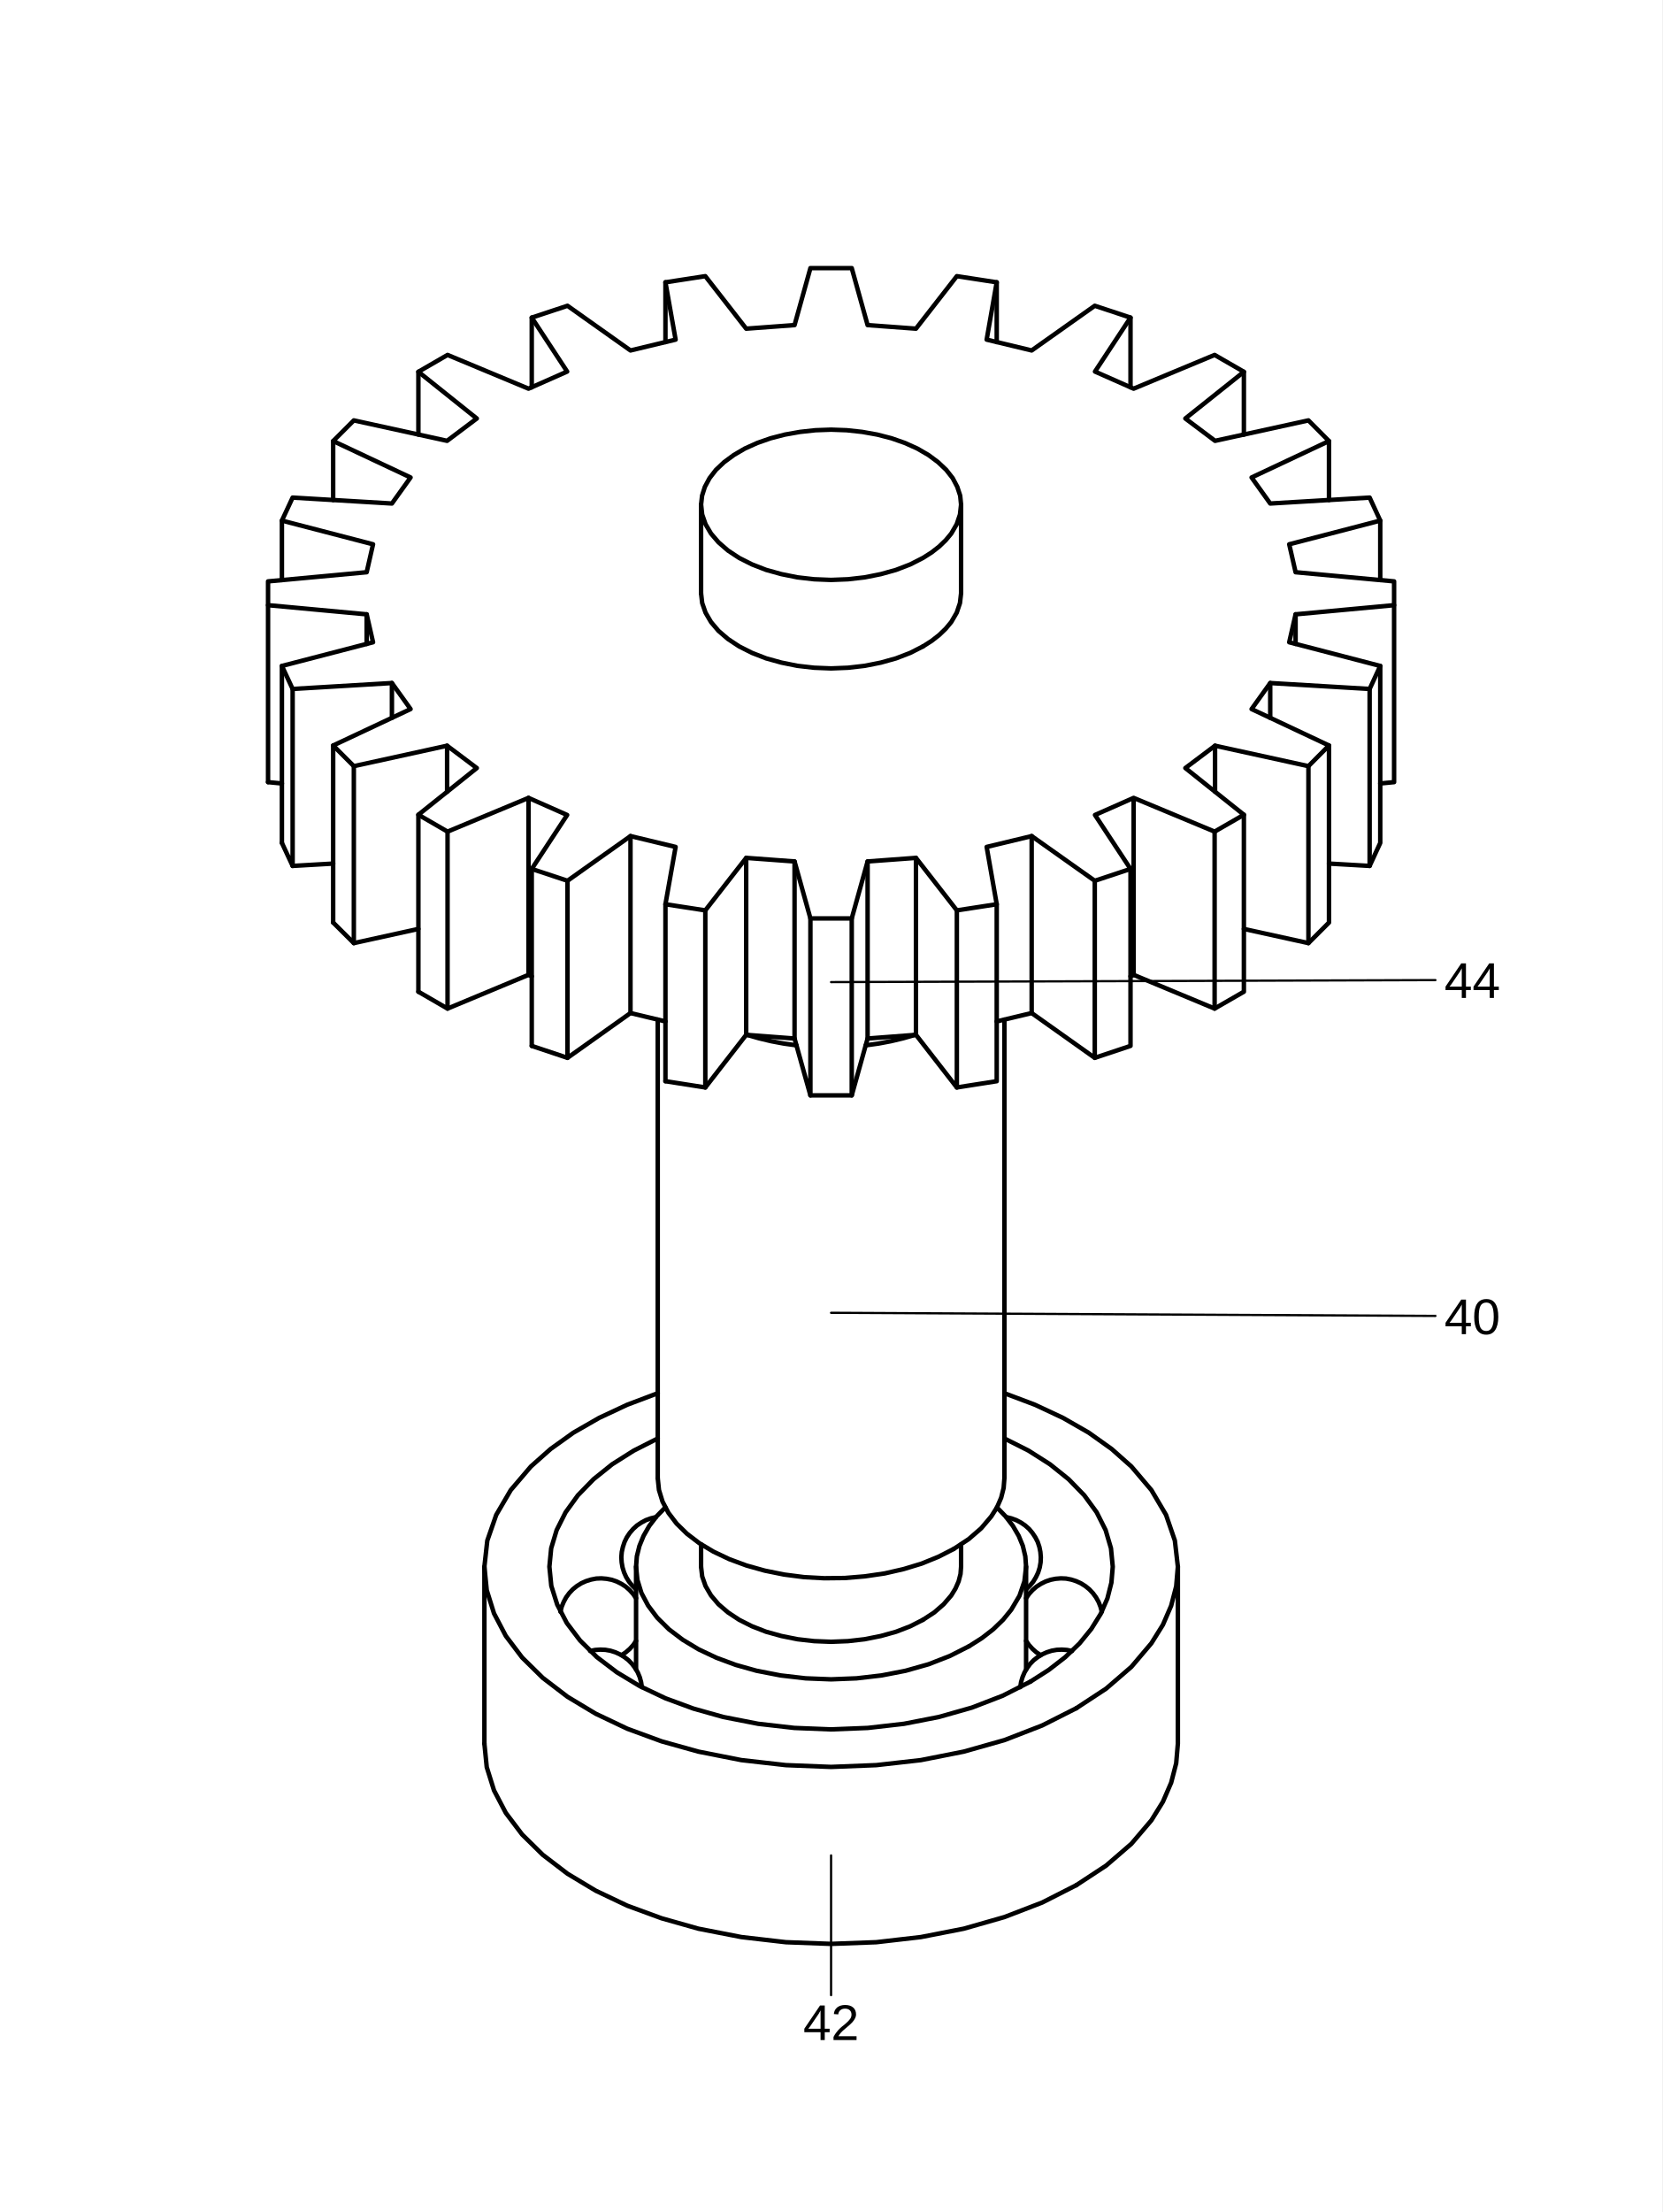
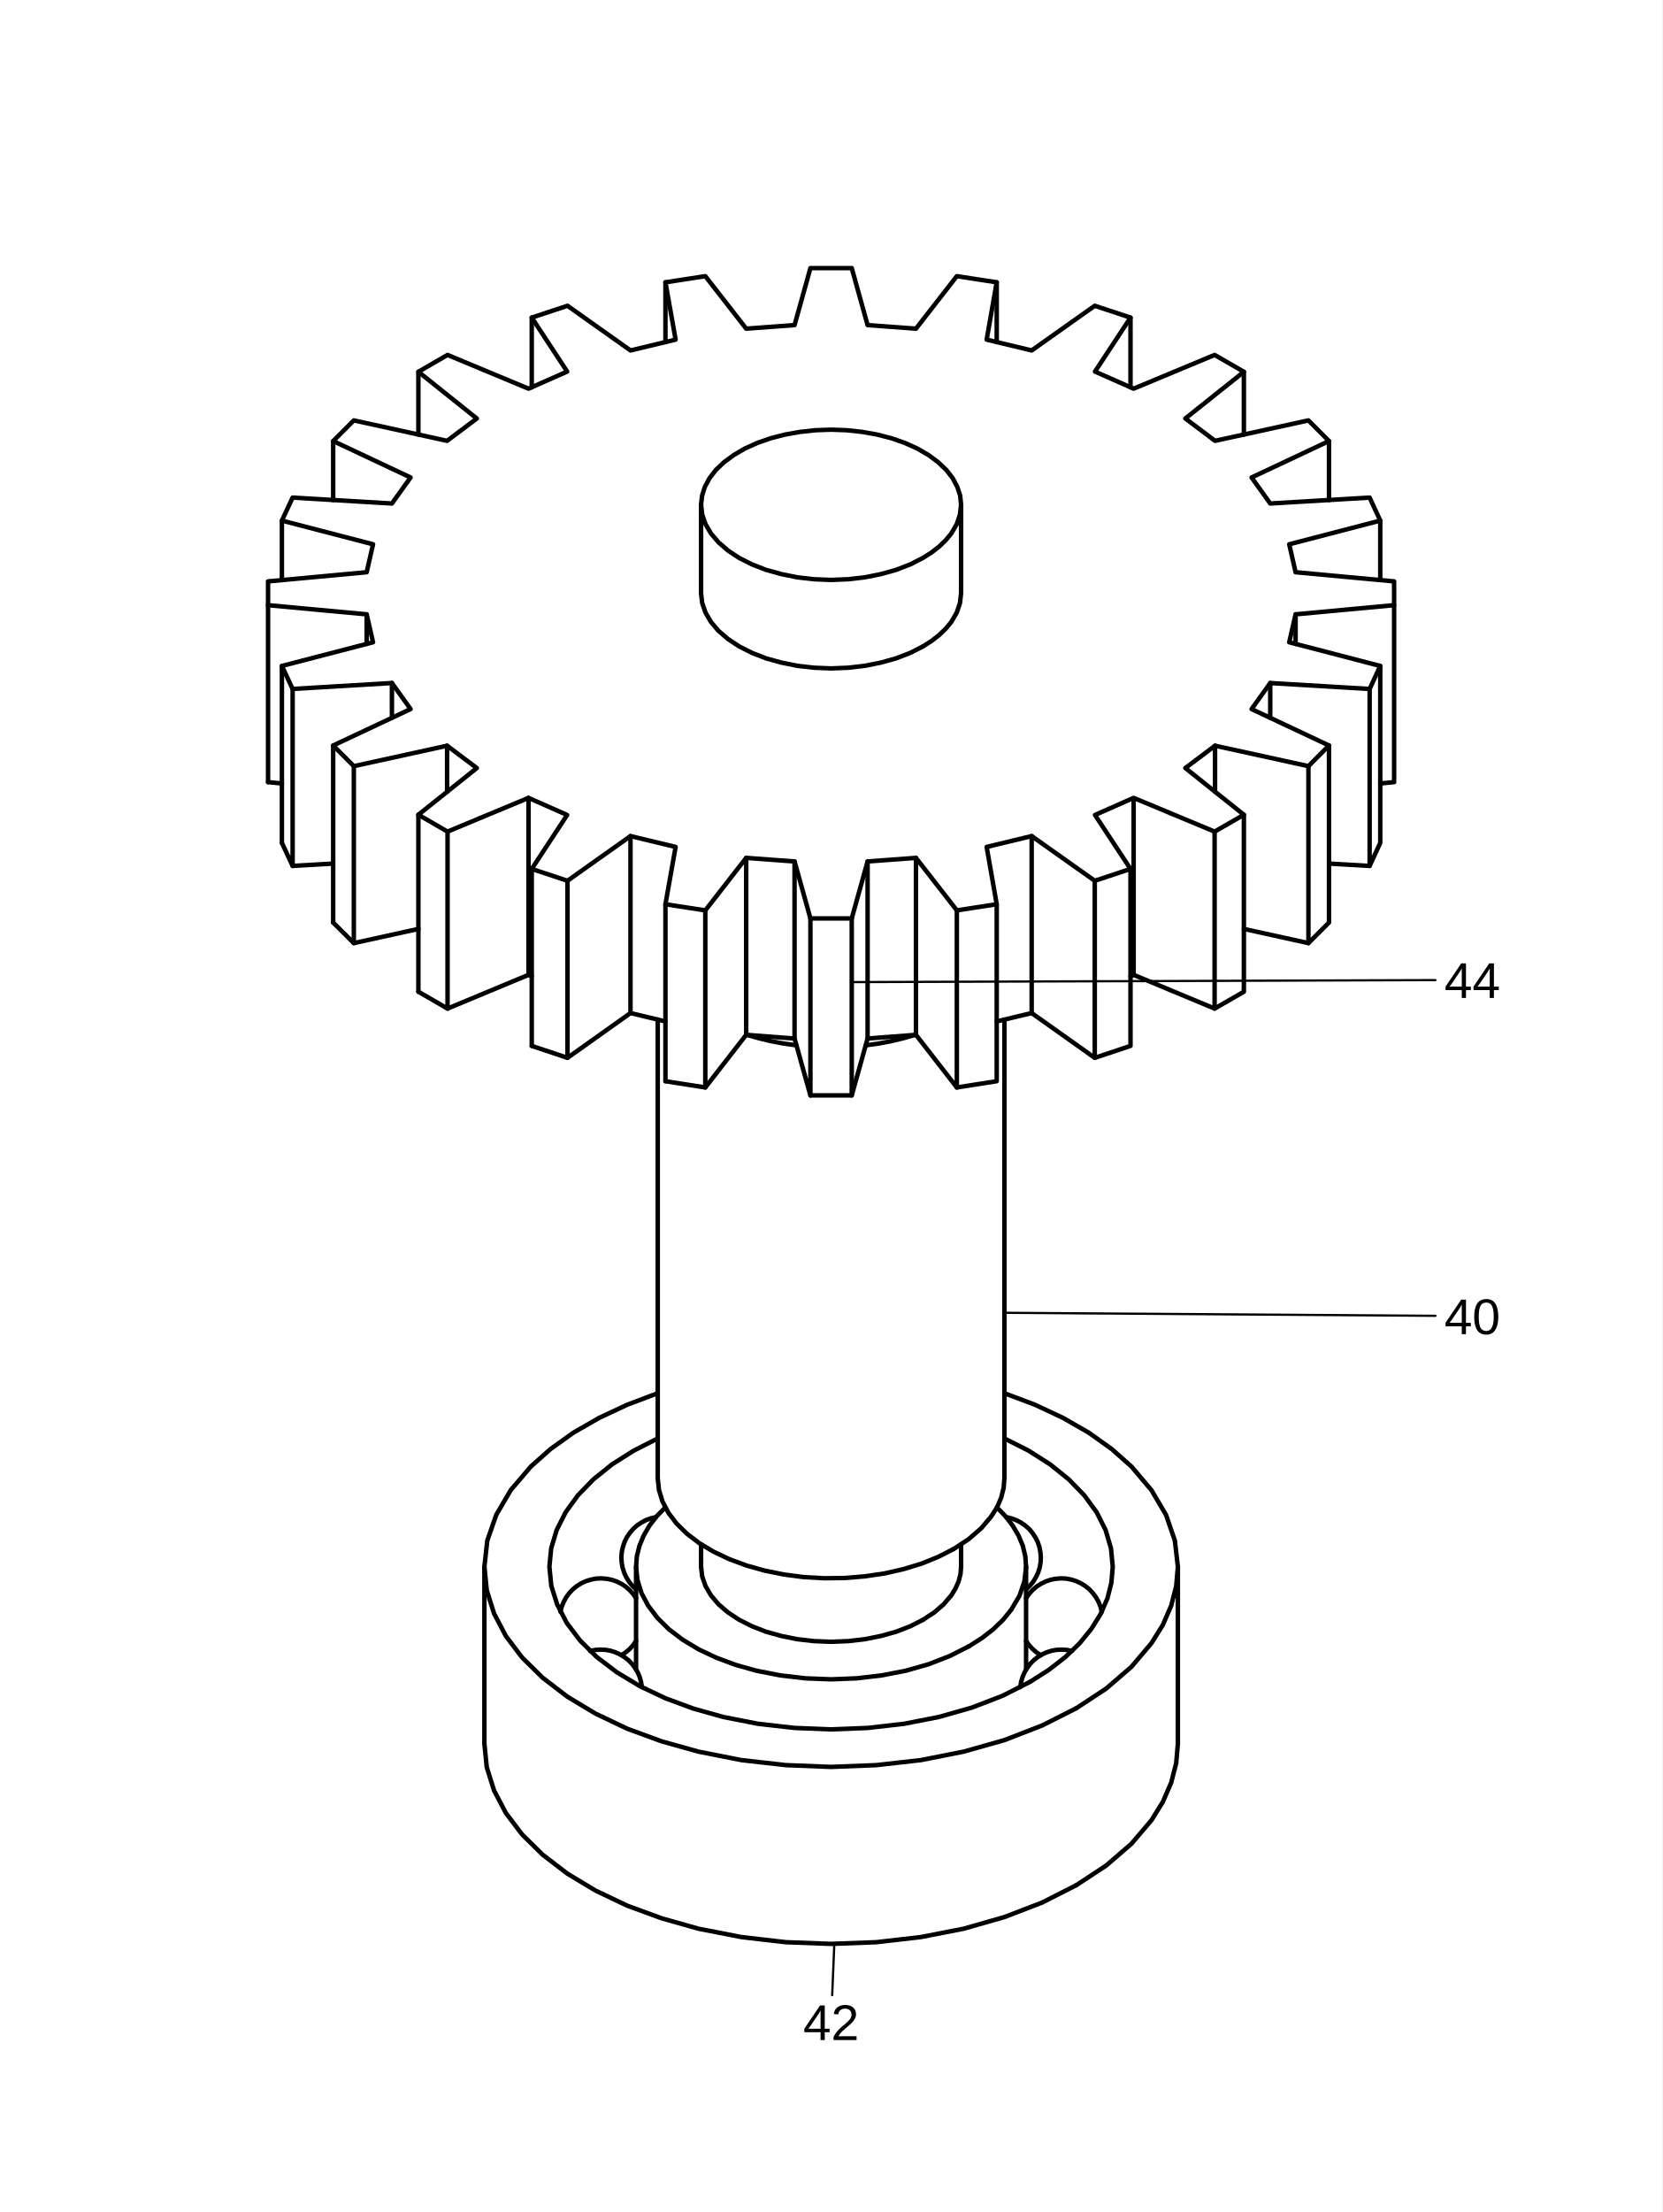
<svg xmlns="http://www.w3.org/2000/svg" width="148.82mm" height="198mm" viewBox="0 0 148.82 198" data-figure="FIG-3" data-kind="3d">
  <rect width="148.82" height="198" fill="#fff" />
  <g fill="none" stroke="#000" stroke-linecap="round" stroke-linejoin="round">
    <path class="edge" data-part="shaft" stroke-width="0.4" d="M85.39 138.65 L86.73 137.77 L87.85 136.8 L88.75 135.74 L89.27 134.92 L89.64 134.06 L89.86 133.19 L89.93 132.31 L89.93 91.27" />
    <path class="edge" data-part="shaft" stroke-width="0.4" d="M58.89 132.31 L59 133.37 L59.32 134.41 L59.85 135.42 L60.58 136.38 L61.51 137.29 L62.61 138.13 L63.88 138.89 L65.29 139.56 L66.83 140.13 L68.47 140.59 L70.2 140.94 L71.98 141.17 L73.8 141.27 L75.63 141.25 L77.44 141.1 L79.21 140.84 L80.91 140.45 L82.52 139.96 L84.02 139.35 L85.39 138.65" />
    <path class="edge" data-part="shaft" stroke-width="0.4" d="M66.91 92.64 L67.96 92.94 L69.05 93.2 L70.17 93.41 L71.31 93.57" />
    <path class="edge" data-part="shaft" stroke-width="0.4" d="M77.51 93.57 L78.66 93.41 L79.77 93.2 L80.86 92.94 L81.91 92.64" />
    <path class="edge" data-part="shaft" stroke-width="0.4" d="M82.64 49.94 L83.41 49.45 L84.09 48.92 L84.68 48.35 L85.17 47.76 L85.66 46.92 L85.95 46.06 L86.05 45.18 L85.97 44.37 L85.71 43.58 L85.3 42.8 L84.72 42.06 L83.99 41.37 L83.13 40.73 L82.13 40.15 L81.02 39.65 L79.82 39.23 L78.54 38.9 L77.2 38.66 L75.81 38.51 L74.41 38.46 L73.01 38.51 L71.63 38.66 L70.28 38.9 L69 39.23 L67.8 39.65 L66.69 40.15 L65.7 40.73 L64.83 41.37 L64.1 42.06 L63.53 42.8 L63.11 43.58 L62.86 44.37 L62.77 45.18 L62.87 46.06 L63.17 46.92 L63.66 47.76 L64.33 48.54 L65.18 49.28 L66.18 49.94 L67.33 50.52 L68.59 51.01 L69.96 51.39 L71.4 51.68 L72.89 51.85 L74.41 51.91 L75.93 51.85 L77.42 51.68 L78.87 51.39 L80.23 51.01 L81.5 50.52 L82.64 49.94" />
    <path class="edge" data-part="shaft" stroke-width="0.4" d="M62.77 140.24 L62.77 138.24" />
    <path class="edge" data-part="shaft" stroke-width="0.4" d="M58.89 132.31 L58.89 91.27" />
    <path class="edge" data-part="shaft" stroke-width="0.4" d="M62.77 53.11 L62.77 45.18" />
    <path class="edge" data-part="bearing" stroke-width="0.4" d="M96.36 168.75 L99.04 166.99 L101.3 165.04 L103.09 162.94 L104.12 161.28 L104.86 159.57 L105.31 157.83 L105.46 156.08 L105.46 140.24 L105.19 137.9 L104.4 135.6 L103.09 133.38 L101.3 131.27 L99.53 129.7 L97.48 128.24 L95.18 126.92 L92.66 125.74 L89.93 124.71" />
    <path class="edge" data-part="bearing" stroke-width="0.4" d="M43.37 156.08 L43.58 158.18 L44.23 160.26 L45.29 162.28 L46.75 164.21 L48.6 166.03 L50.81 167.72 L53.34 169.24 L56.16 170.58 L59.24 171.71 L62.53 172.64 L66.38 173.39 L70.36 173.85 L74.41 174 L78.46 173.85 L82.45 173.39 L86.29 172.64 L89.93 171.6 L93.31 170.3 L96.36 168.75" />
    <path class="edge" data-part="bearing" stroke-width="0.4" d="M96.36 152.91 L99.04 151.15 L101.3 149.2 L103.09 147.09 L104.12 145.44 L104.86 143.73 L105.31 141.99 L105.46 140.24" />
    <path class="edge" data-part="bearing" stroke-width="0.4" d="M58.89 124.71 L56.16 125.74 L53.64 126.92 L51.34 128.24 L49.3 129.7 L47.53 131.27 L45.73 133.38 L44.43 135.6 L43.63 137.9 L43.37 140.24 L43.58 142.34 L44.23 144.42 L45.29 146.44 L46.75 148.37 L48.6 150.19 L50.81 151.88 L53.34 153.4 L56.16 154.74 L59.24 155.87 L62.53 156.79 L66.38 157.55 L70.36 158 L74.41 158.16 L78.46 158 L82.45 157.55 L86.29 156.79 L89.93 155.76 L93.31 154.45 L96.36 152.91" />
    <path class="edge" data-part="bearing" stroke-width="0.4" d="M92.25 150.53 L93.91 149.47 L95.38 148.33 L96.66 147.1 L97.71 145.81 L98.55 144.46 L99.15 143.08 L99.51 141.66 L99.63 140.24 L99.47 138.59 L98.99 136.96 L98.19 135.37 L97.08 133.85 L95.68 132.41 L94.01 131.07 L92.09 129.85 L89.93 128.76" />
    <path class="edge" data-part="bearing" stroke-width="0.4" d="M58.89 128.76 L56.74 129.85 L54.81 131.07 L53.14 132.41 L51.74 133.85 L50.64 135.37 L49.84 136.96 L49.35 138.59 L49.19 140.24 L49.36 141.95 L49.89 143.63 L50.75 145.28 L51.94 146.85 L53.44 148.33 L55.23 149.69 L57.29 150.93 L59.59 152.02 L62.09 152.94 L64.76 153.69 L67.88 154.3 L71.12 154.67 L74.41 154.8 L77.7 154.67 L80.94 154.3 L84.06 153.69 L87.02 152.85 L89.77 151.79 L92.25 150.53" />
    <path class="edge" data-part="bearing" stroke-width="0.4" d="M86.76 147.36 L87.91 146.63 L88.93 145.84 L89.81 144.99 L90.54 144.09 L91.28 142.84 L91.72 141.55 L91.87 140.24 L91.8 139.31 L91.58 138.38 L91.21 137.48 L90.69 136.59 L90.04 135.74 L89.26 134.93" />
    <path class="edge" data-part="bearing" stroke-width="0.4" d="M59.57 134.93 L58.78 135.74 L58.13 136.59 L57.62 137.48 L57.25 138.38 L57.02 139.31 L56.95 140.24 L57.07 141.42 L57.43 142.59 L58.03 143.72 L58.85 144.81 L59.89 145.84 L61.13 146.78 L62.56 147.64 L64.15 148.39 L65.88 149.03 L67.73 149.55 L69.89 149.97 L72.13 150.23 L74.41 150.32 L76.69 150.23 L78.93 149.97 L81.09 149.55 L83.14 148.97 L85.04 148.23 L86.76 147.36" />
    <path class="edge" data-part="bearing" stroke-width="0.4" d="M82.64 144.99 L83.65 144.33 L84.49 143.6 L85.17 142.81 L85.55 142.19 L85.83 141.55 L86 140.89 L86.05 140.24 L86.05 138.24" />
    <path class="edge" data-part="bearing" stroke-width="0.4" d="M62.77 140.24 L62.87 141.11 L63.17 141.97 L63.66 142.81 L64.33 143.6 L65.18 144.33 L66.18 144.99 L67.33 145.57 L68.59 146.06 L69.96 146.44 L71.4 146.73 L72.89 146.9 L74.41 146.96 L75.93 146.9 L77.42 146.73 L78.87 146.44 L80.23 146.06 L81.5 145.57 L82.64 144.99" />
    <path class="edge" data-part="bearing" stroke-width="0.4" d="M43.37 156.08 L43.37 140.24" />
    <path class="edge" data-part="bearing" stroke-width="0.4" d="M91.87 149.44 L91.87 140.24" />
    <path class="edge" data-part="bearing" stroke-width="0.4" d="M56.95 149.44 L56.95 140.24" />
    <path class="edge" data-part="bearing" stroke-width="0.4" d="M95.98 147.78 L95.53 147.69 L95.07 147.66 L94.61 147.68 L94.16 147.76 L93.72 147.9 L93.3 148.09 L92.91 148.33 L92.55 148.61 L92.23 148.94 L91.96 149.31 L91.73 149.7 L91.55 150.13 L91.42 150.57 L91.35 151.02" />
    <path class="edge" data-part="bearing" stroke-width="0.4" d="M98.65 144.27 L98.53 143.82 L98.36 143.39 L98.13 142.98 L97.85 142.6 L97.53 142.26 L97.17 141.97 L96.77 141.72 L96.35 141.53 L95.91 141.39 L95.45 141.3 L94.98 141.28 L94.51 141.32 L94.06 141.41 L93.62 141.56 L93.2 141.77 L92.81 142.02 L92.45 142.33 L92.14 142.67 L91.87 143.06" />
    <path class="edge" data-part="bearing" stroke-width="0.4" d="M91.87 146.88 L92.14 147.26 L92.45 147.6 L92.79 147.9 L93.18 148.16" />
    <path class="edge" data-part="bearing" stroke-width="0.4" d="M91.87 142.27 L92.21 141.94 L92.51 141.58 L92.75 141.18 L92.95 140.76 L93.09 140.31 L93.17 139.85 L93.19 139.39 L93.15 138.92 L93.06 138.47 L92.91 138.02 L92.7 137.61 L92.44 137.22 L92.14 136.86 L91.79 136.55 L91.41 136.29 L90.99 136.07 L90.55 135.91 L90.1 135.8" />
    <path class="edge" data-part="bearing" stroke-width="0.4" d="M58.73 135.8 L58.27 135.91 L57.83 136.07 L57.42 136.29 L57.03 136.55 L56.69 136.86 L56.38 137.22 L56.12 137.61 L55.92 138.02 L55.77 138.47 L55.67 138.92 L55.63 139.39 L55.66 139.85 L55.74 140.31 L55.88 140.76 L56.07 141.18 L56.32 141.58 L56.61 141.94 L56.95 142.27" />
    <path class="edge" data-part="bearing" stroke-width="0.4" d="M55.65 148.16 L56.03 147.9 L56.38 147.6 L56.69 147.26 L56.95 146.88" />
    <path class="edge" data-part="bearing" stroke-width="0.4" d="M56.95 143.06 L56.68 142.67 L56.37 142.33 L56.02 142.02 L55.63 141.77 L55.21 141.56 L54.77 141.41 L54.31 141.32 L53.84 141.28 L53.38 141.3 L52.92 141.39 L52.47 141.53 L52.05 141.72 L51.65 141.97 L51.29 142.26 L50.97 142.6 L50.69 142.98 L50.47 143.39 L50.29 143.82 L50.18 144.27" />
    <path class="edge" data-part="bearing" stroke-width="0.4" d="M57.47 151.02 L57.4 150.57 L57.28 150.13 L57.1 149.7 L56.87 149.31 L56.59 148.94 L56.27 148.61 L55.91 148.33 L55.52 148.09 L55.1 147.9 L54.66 147.76 L54.21 147.68 L53.75 147.66 L53.29 147.69 L52.84 147.78" />
    <path class="edge" data-part="gear" stroke-width="0.4" d="M101.5 87.26 L101.5 71.42 L108.75 74.44 L111.37 72.93 L106.13 68.75 L108.79 66.75 L117.15 68.58 L118.99 66.73 L112.06 63.47 L113.73 61.14 L122.63 61.67 L123.58 59.61 L115.43 57.49 L116 54.99 L124.82 54.17 L124.82 52.04 L116 51.22 L115.43 48.72 L123.58 46.6 L122.63 44.54 L113.73 45.07 L112.06 42.74 L118.99 39.48 L117.15 37.63 L108.79 39.46 L106.13 37.46 L111.37 33.28 L108.75 31.77 L101.5 34.79 L98.04 33.26 L101.22 28.43 L98.02 27.37 L92.37 31.37 L88.34 30.4 L89.24 25.27 L85.67 24.72 L82.01 29.42 L77.68 29.1 L76.26 24 L72.56 24 L71.14 29.1 L66.81 29.42 L63.15 24.72 L59.58 25.27 L60.49 30.4 L56.45 31.37 L50.81 27.37 L47.61 28.43 L50.78 33.26 L47.32 34.79 L40.07 31.77 L37.46 33.28 L42.69 37.46 L40.03 39.46 L31.68 37.63 L29.83 39.48 L36.76 42.74 L35.09 45.07 L26.2 44.54 L25.24 46.6 L33.4 48.72 L32.83 51.22 L24 52.04 L24 54.17 L32.83 54.99 L33.4 57.49 L25.24 59.61 L26.2 61.67 L35.09 61.14 L36.76 63.47 L29.83 66.73 L31.68 68.58 L40.03 66.75 L42.69 68.75 L37.46 72.93 L40.07 74.44 L47.32 71.42 L50.78 72.95 L47.61 77.78 L50.81 78.84 L56.45 74.84 L60.49 75.81 L59.58 80.94 L63.15 81.49 L66.81 76.79 L71.14 77.11 L72.56 82.21 L76.26 82.21 L77.68 77.11 L82.01 76.79 L85.67 81.49 L89.24 80.94 L88.34 75.81 L92.37 74.84 L98.02 78.84 L101.22 77.78 L98.04 72.95 L101.5 71.42" />
    <path class="edge" data-part="gear" stroke-width="0.4" d="M108.75 90.28 L108.75 74.44" />
    <path class="edge" data-part="gear" stroke-width="0.4" d="M101.5 87.26 L108.75 90.28 L111.37 88.77 L111.37 72.93" />
    <path class="edge" data-part="gear" stroke-width="0.4" d="M101.22 87.39 L101.5 87.26" />
    <path class="edge" data-part="gear" stroke-width="0.4" d="M98.02 94.69 L101.22 93.62 L101.22 77.78" />
    <path class="edge" data-part="gear" stroke-width="0.4" d="M92.37 90.68 L98.02 94.69 L98.02 78.84" />
    <path class="edge" data-part="gear" stroke-width="0.4" d="M111.37 83.15 L117.15 84.42 L118.99 82.58 L118.99 66.73" />
    <path class="edge" data-part="gear" stroke-width="0.4" d="M89.24 91.43 L92.37 90.68 L92.37 74.84" />
    <path class="edge" data-part="gear" stroke-width="0.4" d="M85.67 97.34 L89.24 96.78 L89.24 80.94" />
    <path class="edge" data-part="gear" stroke-width="0.4" d="M82.01 92.63 L85.67 97.34 L85.67 81.49" />
    <path class="edge" data-part="gear" stroke-width="0.4" d="M118.99 77.3 L122.63 77.51 L123.58 75.45 L123.58 59.61" />
    <path class="edge" data-part="gear" stroke-width="0.4" d="M77.68 92.96 L82.01 92.63 L82.01 76.79" />
    <path class="edge" data-part="gear" stroke-width="0.4" d="M76.26 98.05 L77.68 92.96 L77.68 77.11" />
    <path class="edge" data-part="gear" stroke-width="0.4" d="M72.56 98.05 L76.26 98.05 L76.26 82.21" />
    <path class="edge" data-part="gear" stroke-width="0.4" d="M71.14 92.96 L72.56 98.05 L72.56 82.21" />
    <path class="edge" data-part="gear" stroke-width="0.4" d="M123.58 70.13 L124.82 70.01 L124.82 54.17" />
    <path class="edge" data-part="gear" stroke-width="0.4" d="M66.81 92.63 L71.14 92.96 L71.14 77.11" />
    <path class="edge" data-part="gear" stroke-width="0.4" d="M63.15 97.34 L66.81 92.63 L66.81 76.79" />
    <path class="edge" data-part="gear" stroke-width="0.4" d="M59.58 96.78 L63.15 97.34 L63.15 81.49" />
    <path class="edge" data-part="gear" stroke-width="0.4" d="M56.45 90.68 L59.58 91.43" />
    <path class="edge" data-part="gear" stroke-width="0.4" d="M50.81 94.69 L56.45 90.68 L56.45 74.84" />
    <path class="edge" data-part="gear" stroke-width="0.4" d="M47.61 93.62 L50.81 94.69 L50.81 78.84" />
    <path class="edge" data-part="gear" stroke-width="0.4" d="M47.32 87.26 L47.61 87.39" />
    <path class="edge" data-part="gear" stroke-width="0.4" d="M40.07 90.28 L47.32 87.26 L47.32 71.42" />
    <path class="edge" data-part="gear" stroke-width="0.4" d="M37.46 88.77 L40.07 90.28 L40.07 74.44" />
    <path class="edge" data-part="gear" stroke-width="0.4" d="M31.68 84.42 L37.46 83.15" />
    <path class="edge" data-part="gear" stroke-width="0.4" d="M29.83 82.58 L31.68 84.42 L31.68 68.58" />
    <path class="edge" data-part="gear" stroke-width="0.4" d="M26.2 77.51 L29.83 77.3" />
    <path class="edge" data-part="gear" stroke-width="0.4" d="M25.24 75.45 L26.2 77.51 L26.2 61.67" />
    <path class="edge" data-part="gear" stroke-width="0.4" d="M24 70.01 L25.24 70.13" />
    <path class="edge" data-part="gear" stroke-width="0.4" d="M82.64 57.86 L83.41 57.37 L84.09 56.84 L84.68 56.27 L85.17 55.68 L85.66 54.84 L85.95 53.98 L86.05 53.11 L86.05 45.18" />
    <path class="edge" data-part="gear" stroke-width="0.4" d="M62.77 53.11 L62.87 53.98 L63.17 54.84 L63.66 55.68 L64.33 56.47 L65.18 57.2 L66.18 57.86 L67.33 58.44 L68.59 58.93 L69.96 59.31 L71.4 59.6 L72.89 59.77 L74.41 59.83 L75.93 59.77 L77.42 59.6 L78.87 59.31 L80.23 58.93 L81.5 58.44 L82.64 57.86" />
    <path class="edge" data-part="gear" stroke-width="0.4" d="M108.79 70.87 L108.79 66.75" />
    <path class="edge" data-part="gear" stroke-width="0.4" d="M117.15 84.42 L117.15 68.58" />
    <path class="edge" data-part="gear" stroke-width="0.4" d="M113.73 64.26 L113.73 61.14" />
    <path class="edge" data-part="gear" stroke-width="0.4" d="M122.63 77.51 L122.63 61.67" />
    <path class="edge" data-part="gear" stroke-width="0.4" d="M116 57.64 L116 54.99" />
    <path class="edge" data-part="gear" stroke-width="0.4" d="M59.58 96.78 L59.58 80.94" />
    <path class="edge" data-part="gear" stroke-width="0.4" d="M123.58 51.92 L123.58 46.6" />
    <path class="edge" data-part="gear" stroke-width="0.4" d="M47.61 93.62 L47.61 77.78" />
    <path class="edge" data-part="gear" stroke-width="0.4" d="M118.99 44.76 L118.99 39.48" />
    <path class="edge" data-part="gear" stroke-width="0.4" d="M37.46 88.77 L37.46 72.93" />
    <path class="edge" data-part="gear" stroke-width="0.4" d="M111.37 38.9 L111.37 33.28" />
    <path class="edge" data-part="gear" stroke-width="0.4" d="M40.03 70.87 L40.03 66.75" />
    <path class="edge" data-part="gear" stroke-width="0.4" d="M29.83 82.58 L29.83 66.73" />
    <path class="edge" data-part="gear" stroke-width="0.4" d="M101.22 34.67 L101.22 28.43" />
    <path class="edge" data-part="gear" stroke-width="0.4" d="M35.09 64.26 L35.09 61.14" />
    <path class="edge" data-part="gear" stroke-width="0.4" d="M25.24 75.45 L25.24 59.61" />
    <path class="edge" data-part="gear" stroke-width="0.4" d="M89.24 30.62 L89.24 25.27" />
    <path class="edge" data-part="gear" stroke-width="0.4" d="M32.83 57.64 L32.83 54.99" />
    <path class="edge" data-part="gear" stroke-width="0.4" d="M24 70.01 L24 54.17" />
    <path class="edge" data-part="gear" stroke-width="0.4" d="M25.24 51.92 L25.24 46.6" />
    <path class="edge" data-part="gear" stroke-width="0.4" d="M59.58 30.62 L59.58 25.27" />
    <path class="edge" data-part="gear" stroke-width="0.4" d="M29.83 44.76 L29.83 39.48" />
    <path class="edge" data-part="gear" stroke-width="0.4" d="M47.61 34.67 L47.61 28.43" />
    <path class="edge" data-part="gear" stroke-width="0.4" d="M37.46 38.9 L37.46 33.28" />
-     <line class="lead" data-numeral="44" data-part="gear" stroke-width="0.2" x1="128.52" y1="87.73" x2="74.41" y2="87.91" />
-     <line class="lead" data-numeral="40" data-part="shaft" stroke-width="0.2" x1="128.52" y1="117.79" x2="74.41" y2="117.51" />
-     <line class="lead" data-numeral="42" data-part="bearing" stroke-width="0.2" x1="74.41" y1="178.59" x2="74.41" y2="166.08" />
+     <line class="lead" data-numeral="44" data-part="gear" stroke-width="0.2" x1="128.52" y1="87.73" x2="76.26" y2="87.91" />
+     <line class="lead" data-numeral="40" data-part="shaft" stroke-width="0.2" x1="128.52" y1="117.78" x2="89.93" y2="117.51" />
+     <line class="lead" data-numeral="42" data-part="bearing" stroke-width="0.2" x1="74.51" y1="178.59" x2="74.7" y2="173.99" />
  </g>
  <text class="numeral" data-numeral="44" data-part="gear" x="131.82" y="89.33" font-size="4.5" font-family="Liberation Sans, Arial, Helvetica, sans-serif" text-anchor="middle" fill="#000">44</text>
  <text class="numeral" data-numeral="40" data-part="shaft" x="131.82" y="119.42" font-size="4.5" font-family="Liberation Sans, Arial, Helvetica, sans-serif" text-anchor="middle" fill="#000">40</text>
  <text class="numeral" data-numeral="42" data-part="bearing" x="74.41" y="182.61" font-size="4.5" font-family="Liberation Sans, Arial, Helvetica, sans-serif" text-anchor="middle" fill="#000">42</text>
</svg>
